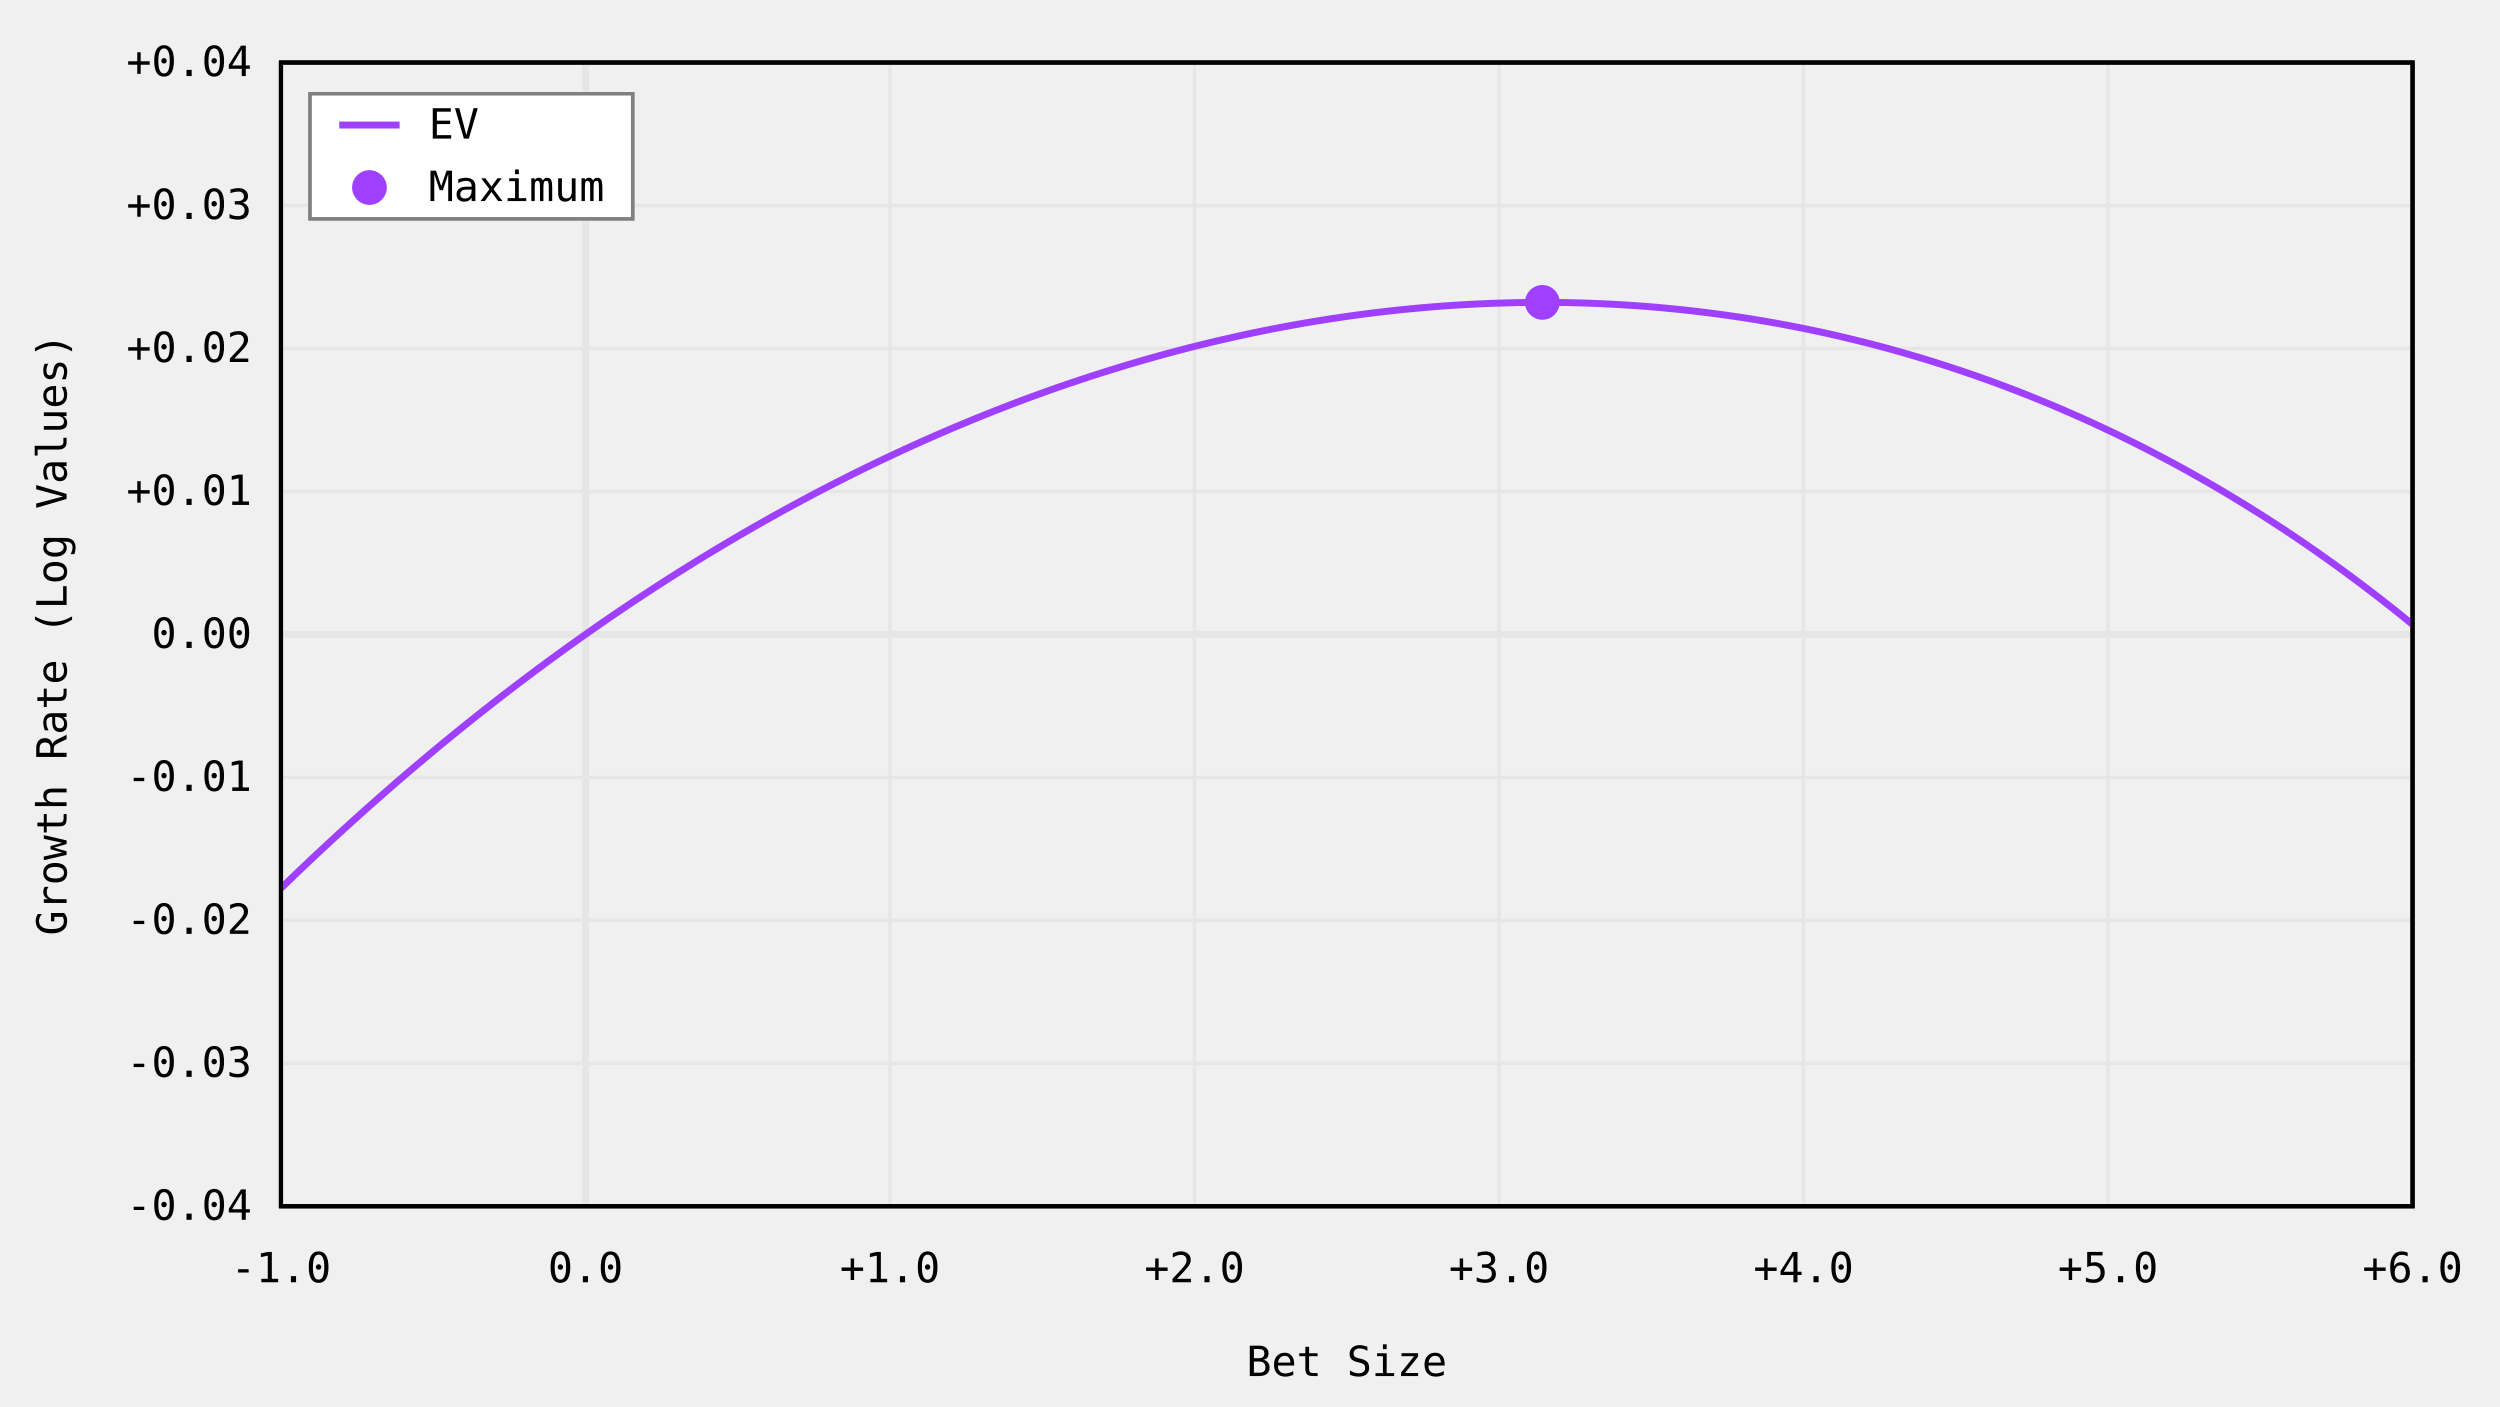
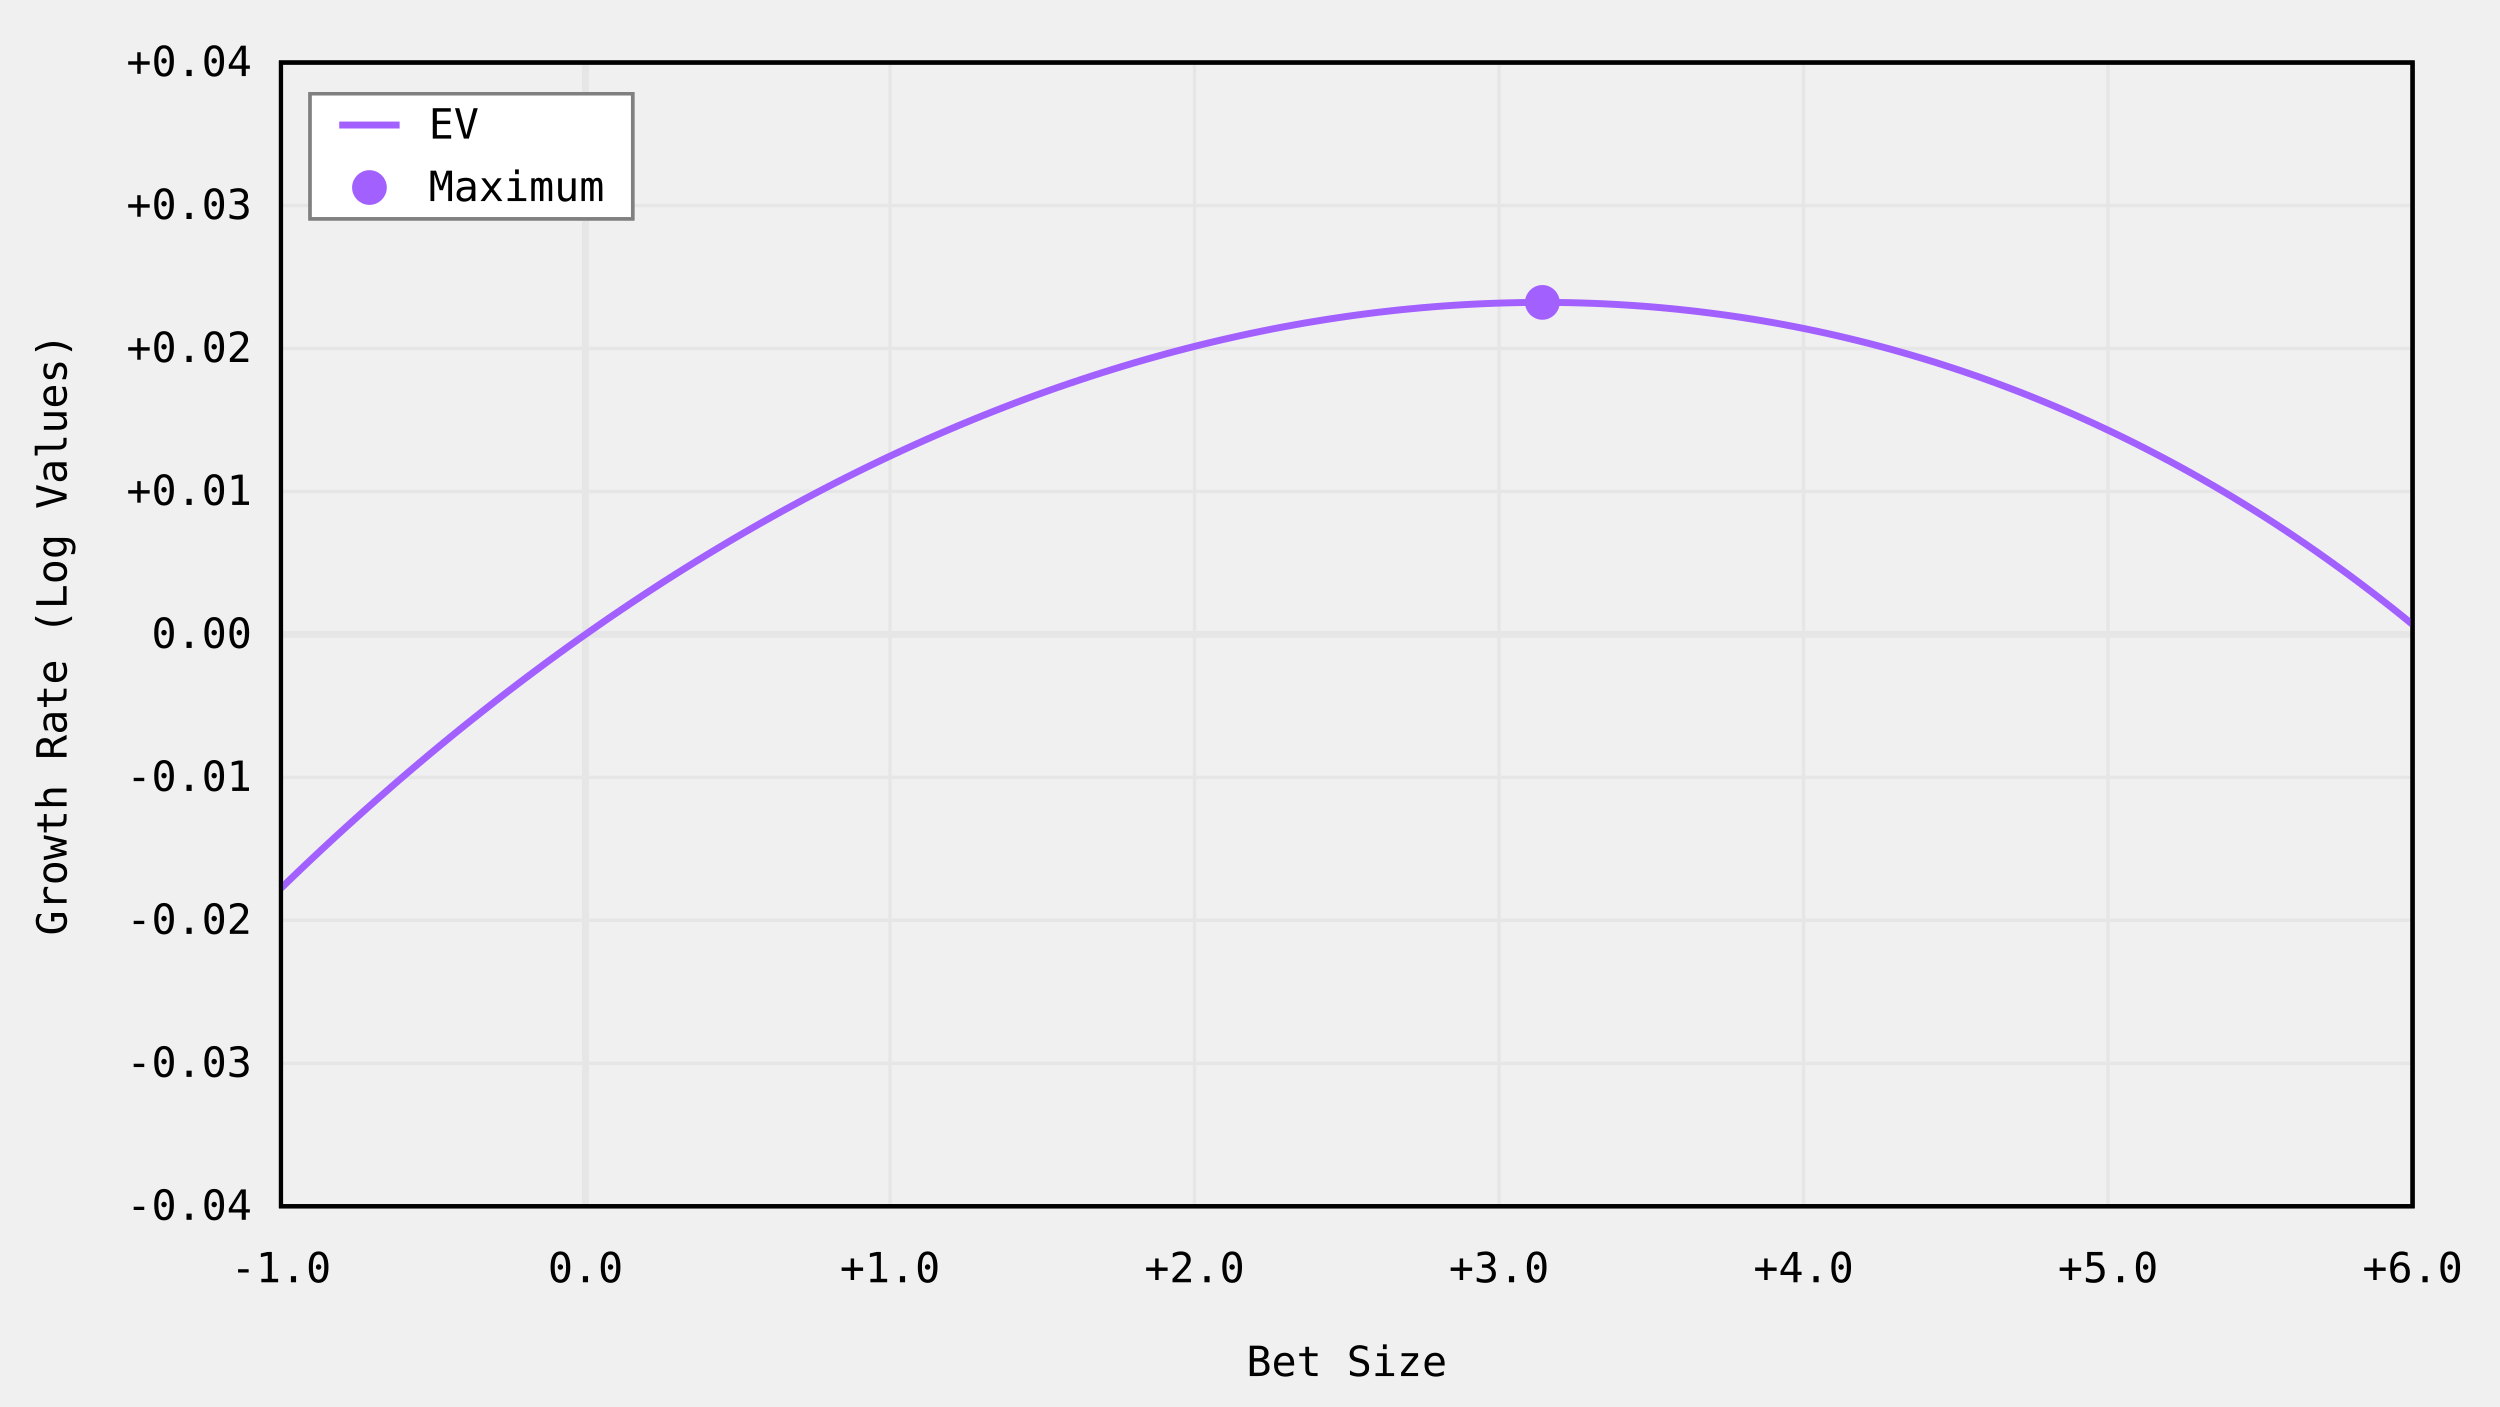
<svg xmlns="http://www.w3.org/2000/svg" xmlns:xlink="http://www.w3.org/1999/xlink" width="720" height="405" viewBox="0 0 720 405">
  <g id="gnuplot_canvas">
    <rect x="0" y="0" width="720" height="405" fill="none" />
    <defs>
      <circle id="gpDot" r="0.5" stroke-width="0.5" stroke="currentColor" />
      <path id="gpPt0" stroke-width="0.222" stroke="currentColor" d="M-1,0 h2 M0,-1 v2" />
      <path id="gpPt1" stroke-width="0.222" stroke="currentColor" d="M-1,-1 L1,1 M1,-1 L-1,1" />
      <path id="gpPt2" stroke-width="0.222" stroke="currentColor" d="M-1,0 L1,0 M0,-1 L0,1 M-1,-1 L1,1 M-1,1 L1,-1" />
      <rect id="gpPt3" stroke-width="0.222" stroke="currentColor" x="-1" y="-1" width="2" height="2" />
      <rect id="gpPt4" stroke-width="0.222" stroke="currentColor" fill="currentColor" x="-1" y="-1" width="2" height="2" />
      <circle id="gpPt5" stroke-width="0.222" stroke="currentColor" cx="0" cy="0" r="1" />
      <use xlink:href="#gpPt5" id="gpPt6" fill="currentColor" stroke="none" />
      <path id="gpPt7" stroke-width="0.222" stroke="currentColor" d="M0,-1.33 L-1.33,0.67 L1.33,0.67 z" />
      <use xlink:href="#gpPt7" id="gpPt8" fill="currentColor" stroke="none" />
      <use xlink:href="#gpPt7" id="gpPt9" stroke="currentColor" transform="rotate(180)" />
      <use xlink:href="#gpPt9" id="gpPt10" fill="currentColor" stroke="none" />
      <use xlink:href="#gpPt3" id="gpPt11" stroke="currentColor" transform="rotate(45)" />
      <use xlink:href="#gpPt11" id="gpPt12" fill="currentColor" stroke="none" />
      <path id="gpPt13" stroke-width="0.222" stroke="currentColor" d="M0,1.330 L1.265,0.411 L0.782,-1.067 L-0.782,-1.076 L-1.265,0.411 z" />
      <use xlink:href="#gpPt13" id="gpPt14" fill="currentColor" stroke="none" />
      <filter id="textbox" filterUnits="objectBoundingBox" x="0" y="0" height="1" width="1">
        <feFlood flood-color="white" flood-opacity="1" result="bgnd" />
        <feComposite in="SourceGraphic" in2="bgnd" operator="atop" />
      </filter>
      <filter id="greybox" filterUnits="objectBoundingBox" x="0" y="0" height="1" width="1">
        <feFlood flood-color="lightgrey" flood-opacity="1" result="grey" />
        <feComposite in="SourceGraphic" in2="grey" operator="atop" />
      </filter>
    </defs>
    <g fill="none" color="white" stroke="currentColor" stroke-width="1.00" stroke-linecap="butt" stroke-linejoin="miter">
</g>
    <g fill="none" color="white" stroke="currentColor" stroke-width="1.20" stroke-linecap="butt" stroke-linejoin="miter">
</g>
    <g fill="none" color="black" stroke="currentColor" stroke-width="1.20" stroke-linecap="butt" stroke-linejoin="miter">
</g>
    <g fill="none" color="black" stroke="black" stroke-width="1.00" stroke-linecap="butt" stroke-linejoin="miter">
</g>
    <g fill="none" color="black" stroke="currentColor" stroke-width="1.00" stroke-linecap="butt" stroke-linejoin="miter">
      <path stroke="rgb(230, 230, 230)" class="gridline" d="M80.92,182.70 L694.82,182.70  " />
    </g>
    <g fill="none" color="black" stroke="rgb(230, 230, 230)" stroke-width="1.20" stroke-linecap="butt" stroke-linejoin="miter">
</g>
    <g fill="none" color="black" stroke="currentColor" stroke-width="1.20" stroke-linecap="butt" stroke-linejoin="miter">
      <path stroke="black" d="M80.92,182.70 M694.82,182.70  " />
      <g transform="translate(72.53,186.60)" stroke="none" fill="black" font-family="monospace" font-size="12.00" text-anchor="end">
        <text>
          <tspan font-family="monospace">0.00</tspan>
        </text>
      </g>
    </g>
    <g fill="none" color="black" stroke="currentColor" stroke-width="1.20" stroke-linecap="butt" stroke-linejoin="miter">
</g>
    <g fill="none" color="black" stroke="black" stroke-width="1.00" stroke-linecap="butt" stroke-linejoin="miter">
</g>
    <g fill="none" color="black" stroke="currentColor" stroke-width="1.00" stroke-linecap="butt" stroke-linejoin="miter">
      <path stroke="rgb(230, 230, 230)" class="gridline" d="M80.92,347.40 L694.82,347.40  " />
    </g>
    <g fill="none" color="black" stroke="rgb(230, 230, 230)" stroke-width="1.20" stroke-linecap="butt" stroke-linejoin="miter">
</g>
    <g fill="none" color="black" stroke="currentColor" stroke-width="1.20" stroke-linecap="butt" stroke-linejoin="miter">
      <path stroke="black" d="M80.92,347.40 M694.82,347.40  " />
      <g transform="translate(72.53,351.30)" stroke="none" fill="black" font-family="monospace" font-size="12.00" text-anchor="end">
        <text>
          <tspan font-family="monospace">-0.04</tspan>
        </text>
      </g>
    </g>
    <g fill="none" color="black" stroke="currentColor" stroke-width="1.20" stroke-linecap="butt" stroke-linejoin="miter">
</g>
    <g fill="none" color="black" stroke="black" stroke-width="1.00" stroke-linecap="butt" stroke-linejoin="miter">
</g>
    <g fill="none" color="black" stroke="currentColor" stroke-width="1.00" stroke-linecap="butt" stroke-linejoin="miter">
      <path stroke="rgb(230, 230, 230)" class="gridline" d="M80.92,306.23 L694.82,306.23  " />
    </g>
    <g fill="none" color="black" stroke="rgb(230, 230, 230)" stroke-width="1.20" stroke-linecap="butt" stroke-linejoin="miter">
</g>
    <g fill="none" color="black" stroke="currentColor" stroke-width="1.20" stroke-linecap="butt" stroke-linejoin="miter">
      <path stroke="black" d="M80.92,306.23 M694.82,306.23  " />
      <g transform="translate(72.53,310.13)" stroke="none" fill="black" font-family="monospace" font-size="12.00" text-anchor="end">
        <text>
          <tspan font-family="monospace">-0.03</tspan>
        </text>
      </g>
    </g>
    <g fill="none" color="black" stroke="currentColor" stroke-width="1.20" stroke-linecap="butt" stroke-linejoin="miter">
</g>
    <g fill="none" color="black" stroke="black" stroke-width="1.00" stroke-linecap="butt" stroke-linejoin="miter">
</g>
    <g fill="none" color="black" stroke="currentColor" stroke-width="1.00" stroke-linecap="butt" stroke-linejoin="miter">
      <path stroke="rgb(230, 230, 230)" class="gridline" d="M80.92,265.05 L694.82,265.05  " />
    </g>
    <g fill="none" color="black" stroke="rgb(230, 230, 230)" stroke-width="1.20" stroke-linecap="butt" stroke-linejoin="miter">
</g>
    <g fill="none" color="black" stroke="currentColor" stroke-width="1.20" stroke-linecap="butt" stroke-linejoin="miter">
      <path stroke="black" d="M80.92,265.05 M694.82,265.05  " />
      <g transform="translate(72.53,268.95)" stroke="none" fill="black" font-family="monospace" font-size="12.00" text-anchor="end">
        <text>
          <tspan font-family="monospace">-0.02</tspan>
        </text>
      </g>
    </g>
    <g fill="none" color="black" stroke="currentColor" stroke-width="1.20" stroke-linecap="butt" stroke-linejoin="miter">
</g>
    <g fill="none" color="black" stroke="black" stroke-width="1.00" stroke-linecap="butt" stroke-linejoin="miter">
</g>
    <g fill="none" color="black" stroke="currentColor" stroke-width="1.00" stroke-linecap="butt" stroke-linejoin="miter">
      <path stroke="rgb(230, 230, 230)" class="gridline" d="M80.92,223.88 L694.82,223.88  " />
    </g>
    <g fill="none" color="black" stroke="rgb(230, 230, 230)" stroke-width="1.20" stroke-linecap="butt" stroke-linejoin="miter">
</g>
    <g fill="none" color="black" stroke="currentColor" stroke-width="1.20" stroke-linecap="butt" stroke-linejoin="miter">
      <path stroke="black" d="M80.92,223.88 M694.82,223.88  " />
      <g transform="translate(72.53,227.78)" stroke="none" fill="black" font-family="monospace" font-size="12.00" text-anchor="end">
        <text>
          <tspan font-family="monospace">-0.01</tspan>
        </text>
      </g>
    </g>
    <g fill="none" color="black" stroke="currentColor" stroke-width="1.20" stroke-linecap="butt" stroke-linejoin="miter">
</g>
    <g fill="none" color="black" stroke="black" stroke-width="1.00" stroke-linecap="butt" stroke-linejoin="miter">
</g>
    <g fill="none" color="black" stroke="currentColor" stroke-width="1.00" stroke-linecap="butt" stroke-linejoin="miter">
      <path stroke="rgb(230, 230, 230)" class="gridline" d="M80.92,182.70 L694.82,182.70  " />
    </g>
    <g fill="none" color="black" stroke="rgb(230, 230, 230)" stroke-width="1.20" stroke-linecap="butt" stroke-linejoin="miter">
</g>
    <g fill="none" color="black" stroke="currentColor" stroke-width="1.20" stroke-linecap="butt" stroke-linejoin="miter">
      <path stroke="black" d="M80.92,182.70 M694.82,182.70  " />
    </g>
    <g fill="none" color="black" stroke="black" stroke-width="1.00" stroke-linecap="butt" stroke-linejoin="miter">
</g>
    <g fill="none" color="black" stroke="currentColor" stroke-width="1.00" stroke-linecap="butt" stroke-linejoin="miter">
      <path stroke="rgb(230, 230, 230)" class="gridline" d="M80.92,141.53 L694.82,141.53  " />
    </g>
    <g fill="none" color="black" stroke="rgb(230, 230, 230)" stroke-width="1.20" stroke-linecap="butt" stroke-linejoin="miter">
</g>
    <g fill="none" color="black" stroke="currentColor" stroke-width="1.20" stroke-linecap="butt" stroke-linejoin="miter">
      <path stroke="black" d="M80.92,141.53 M694.82,141.53  " />
      <g transform="translate(72.53,145.43)" stroke="none" fill="black" font-family="monospace" font-size="12.00" text-anchor="end">
        <text>
          <tspan font-family="monospace">+0.01</tspan>
        </text>
      </g>
    </g>
    <g fill="none" color="black" stroke="currentColor" stroke-width="1.20" stroke-linecap="butt" stroke-linejoin="miter">
</g>
    <g fill="none" color="black" stroke="black" stroke-width="1.00" stroke-linecap="butt" stroke-linejoin="miter">
</g>
    <g fill="none" color="black" stroke="currentColor" stroke-width="1.00" stroke-linecap="butt" stroke-linejoin="miter">
      <path stroke="rgb(230, 230, 230)" class="gridline" d="M80.92,100.36 L694.82,100.36  " />
    </g>
    <g fill="none" color="black" stroke="rgb(230, 230, 230)" stroke-width="1.20" stroke-linecap="butt" stroke-linejoin="miter">
</g>
    <g fill="none" color="black" stroke="currentColor" stroke-width="1.20" stroke-linecap="butt" stroke-linejoin="miter">
      <path stroke="black" d="M80.92,100.36 M694.82,100.36  " />
      <g transform="translate(72.53,104.26)" stroke="none" fill="black" font-family="monospace" font-size="12.00" text-anchor="end">
        <text>
          <tspan font-family="monospace">+0.02</tspan>
        </text>
      </g>
    </g>
    <g fill="none" color="black" stroke="currentColor" stroke-width="1.20" stroke-linecap="butt" stroke-linejoin="miter">
</g>
    <g fill="none" color="black" stroke="black" stroke-width="1.00" stroke-linecap="butt" stroke-linejoin="miter">
</g>
    <g fill="none" color="black" stroke="currentColor" stroke-width="1.00" stroke-linecap="butt" stroke-linejoin="miter">
      <path stroke="rgb(230, 230, 230)" class="gridline" d="M80.92,59.18 L89.31,59.18 M182.21,59.18 L694.82,59.18  " />
    </g>
    <g fill="none" color="black" stroke="rgb(230, 230, 230)" stroke-width="1.20" stroke-linecap="butt" stroke-linejoin="miter">
</g>
    <g fill="none" color="black" stroke="currentColor" stroke-width="1.20" stroke-linecap="butt" stroke-linejoin="miter">
      <path stroke="black" d="M80.92,59.18 M694.82,59.18  " />
      <g transform="translate(72.53,63.08)" stroke="none" fill="black" font-family="monospace" font-size="12.00" text-anchor="end">
        <text>
          <tspan font-family="monospace">+0.03</tspan>
        </text>
      </g>
    </g>
    <g fill="none" color="black" stroke="currentColor" stroke-width="1.20" stroke-linecap="butt" stroke-linejoin="miter">
</g>
    <g fill="none" color="black" stroke="black" stroke-width="1.00" stroke-linecap="butt" stroke-linejoin="miter">
</g>
    <g fill="none" color="black" stroke="currentColor" stroke-width="1.00" stroke-linecap="butt" stroke-linejoin="miter">
      <path stroke="rgb(230, 230, 230)" class="gridline" d="M80.92,18.01 L694.82,18.01  " />
    </g>
    <g fill="none" color="black" stroke="rgb(230, 230, 230)" stroke-width="1.20" stroke-linecap="butt" stroke-linejoin="miter">
</g>
    <g fill="none" color="black" stroke="currentColor" stroke-width="1.20" stroke-linecap="butt" stroke-linejoin="miter">
      <path stroke="black" d="M80.92,18.01 M694.82,18.01  " />
      <g transform="translate(72.53,21.91)" stroke="none" fill="black" font-family="monospace" font-size="12.00" text-anchor="end">
        <text>
          <tspan font-family="monospace">+0.04</tspan>
        </text>
      </g>
    </g>
    <g fill="none" color="black" stroke="currentColor" stroke-width="1.20" stroke-linecap="butt" stroke-linejoin="miter">
</g>
    <g fill="none" color="black" stroke="black" stroke-width="1.00" stroke-linecap="butt" stroke-linejoin="miter">
</g>
    <g fill="none" color="black" stroke="currentColor" stroke-width="1.00" stroke-linecap="butt" stroke-linejoin="miter">
      <path stroke="rgb(230, 230, 230)" class="gridline" d="M168.62,347.40 L168.62,63.01 M168.62,27.01 L168.62,18.01  " />
    </g>
    <g fill="none" color="black" stroke="rgb(230, 230, 230)" stroke-width="1.20" stroke-linecap="butt" stroke-linejoin="miter">
</g>
    <g fill="none" color="black" stroke="currentColor" stroke-width="1.20" stroke-linecap="butt" stroke-linejoin="miter">
      <path stroke="black" d="M168.62,347.40 M168.62,18.01  " />
      <g transform="translate(168.62,369.30)" stroke="none" fill="black" font-family="monospace" font-size="12.00" text-anchor="middle">
        <text>
          <tspan font-family="monospace">0.0</tspan>
        </text>
      </g>
    </g>
    <g fill="none" color="black" stroke="currentColor" stroke-width="1.20" stroke-linecap="butt" stroke-linejoin="miter">
</g>
    <g fill="none" color="black" stroke="black" stroke-width="1.00" stroke-linecap="butt" stroke-linejoin="miter">
</g>
    <g fill="none" color="black" stroke="currentColor" stroke-width="1.00" stroke-linecap="butt" stroke-linejoin="miter">
      <path stroke="rgb(230, 230, 230)" class="gridline" d="M80.92,347.40 L80.92,18.01  " />
    </g>
    <g fill="none" color="black" stroke="rgb(230, 230, 230)" stroke-width="1.20" stroke-linecap="butt" stroke-linejoin="miter">
</g>
    <g fill="none" color="black" stroke="currentColor" stroke-width="1.20" stroke-linecap="butt" stroke-linejoin="miter">
      <path stroke="black" d="M80.92,347.40 M80.92,18.01  " />
      <g transform="translate(80.92,369.30)" stroke="none" fill="black" font-family="monospace" font-size="12.00" text-anchor="middle">
        <text>
          <tspan font-family="monospace">-1.0</tspan>
        </text>
      </g>
    </g>
    <g fill="none" color="black" stroke="currentColor" stroke-width="1.20" stroke-linecap="butt" stroke-linejoin="miter">
</g>
    <g fill="none" color="black" stroke="black" stroke-width="1.00" stroke-linecap="butt" stroke-linejoin="miter">
</g>
    <g fill="none" color="black" stroke="currentColor" stroke-width="1.00" stroke-linecap="butt" stroke-linejoin="miter">
      <path stroke="rgb(230, 230, 230)" class="gridline" d="M168.62,347.40 L168.62,63.01 M168.62,27.01 L168.62,18.01  " />
    </g>
    <g fill="none" color="black" stroke="rgb(230, 230, 230)" stroke-width="1.20" stroke-linecap="butt" stroke-linejoin="miter">
</g>
    <g fill="none" color="black" stroke="currentColor" stroke-width="1.20" stroke-linecap="butt" stroke-linejoin="miter">
      <path stroke="black" d="M168.62,347.40 M168.62,18.01  " />
    </g>
    <g fill="none" color="black" stroke="black" stroke-width="1.00" stroke-linecap="butt" stroke-linejoin="miter">
</g>
    <g fill="none" color="black" stroke="currentColor" stroke-width="1.00" stroke-linecap="butt" stroke-linejoin="miter">
      <path stroke="rgb(230, 230, 230)" class="gridline" d="M256.32,347.40 L256.32,18.01  " />
    </g>
    <g fill="none" color="black" stroke="rgb(230, 230, 230)" stroke-width="1.20" stroke-linecap="butt" stroke-linejoin="miter">
</g>
    <g fill="none" color="black" stroke="currentColor" stroke-width="1.20" stroke-linecap="butt" stroke-linejoin="miter">
      <path stroke="black" d="M256.32,347.40 M256.32,18.01  " />
      <g transform="translate(256.32,369.30)" stroke="none" fill="black" font-family="monospace" font-size="12.00" text-anchor="middle">
        <text>
          <tspan font-family="monospace">+1.0</tspan>
        </text>
      </g>
    </g>
    <g fill="none" color="black" stroke="currentColor" stroke-width="1.20" stroke-linecap="butt" stroke-linejoin="miter">
</g>
    <g fill="none" color="black" stroke="black" stroke-width="1.00" stroke-linecap="butt" stroke-linejoin="miter">
</g>
    <g fill="none" color="black" stroke="currentColor" stroke-width="1.00" stroke-linecap="butt" stroke-linejoin="miter">
      <path stroke="rgb(230, 230, 230)" class="gridline" d="M344.02,347.40 L344.02,18.01  " />
    </g>
    <g fill="none" color="black" stroke="rgb(230, 230, 230)" stroke-width="1.20" stroke-linecap="butt" stroke-linejoin="miter">
</g>
    <g fill="none" color="black" stroke="currentColor" stroke-width="1.20" stroke-linecap="butt" stroke-linejoin="miter">
      <path stroke="black" d="M344.02,347.40 M344.02,18.01  " />
      <g transform="translate(344.02,369.30)" stroke="none" fill="black" font-family="monospace" font-size="12.00" text-anchor="middle">
        <text>
          <tspan font-family="monospace">+2.0</tspan>
        </text>
      </g>
    </g>
    <g fill="none" color="black" stroke="currentColor" stroke-width="1.20" stroke-linecap="butt" stroke-linejoin="miter">
</g>
    <g fill="none" color="black" stroke="black" stroke-width="1.00" stroke-linecap="butt" stroke-linejoin="miter">
</g>
    <g fill="none" color="black" stroke="currentColor" stroke-width="1.00" stroke-linecap="butt" stroke-linejoin="miter">
      <path stroke="rgb(230, 230, 230)" class="gridline" d="M431.72,347.40 L431.72,18.01  " />
    </g>
    <g fill="none" color="black" stroke="rgb(230, 230, 230)" stroke-width="1.20" stroke-linecap="butt" stroke-linejoin="miter">
</g>
    <g fill="none" color="black" stroke="currentColor" stroke-width="1.20" stroke-linecap="butt" stroke-linejoin="miter">
      <path stroke="black" d="M431.72,347.40 M431.72,18.01  " />
      <g transform="translate(431.72,369.30)" stroke="none" fill="black" font-family="monospace" font-size="12.00" text-anchor="middle">
        <text>
          <tspan font-family="monospace">+3.0</tspan>
        </text>
      </g>
    </g>
    <g fill="none" color="black" stroke="currentColor" stroke-width="1.20" stroke-linecap="butt" stroke-linejoin="miter">
</g>
    <g fill="none" color="black" stroke="black" stroke-width="1.00" stroke-linecap="butt" stroke-linejoin="miter">
</g>
    <g fill="none" color="black" stroke="currentColor" stroke-width="1.00" stroke-linecap="butt" stroke-linejoin="miter">
      <path stroke="rgb(230, 230, 230)" class="gridline" d="M519.42,347.40 L519.42,18.01  " />
    </g>
    <g fill="none" color="black" stroke="rgb(230, 230, 230)" stroke-width="1.20" stroke-linecap="butt" stroke-linejoin="miter">
</g>
    <g fill="none" color="black" stroke="currentColor" stroke-width="1.20" stroke-linecap="butt" stroke-linejoin="miter">
      <path stroke="black" d="M519.42,347.40 M519.42,18.01  " />
      <g transform="translate(519.42,369.30)" stroke="none" fill="black" font-family="monospace" font-size="12.00" text-anchor="middle">
        <text>
          <tspan font-family="monospace">+4.0</tspan>
        </text>
      </g>
    </g>
    <g fill="none" color="black" stroke="currentColor" stroke-width="1.20" stroke-linecap="butt" stroke-linejoin="miter">
</g>
    <g fill="none" color="black" stroke="black" stroke-width="1.00" stroke-linecap="butt" stroke-linejoin="miter">
</g>
    <g fill="none" color="black" stroke="currentColor" stroke-width="1.00" stroke-linecap="butt" stroke-linejoin="miter">
      <path stroke="rgb(230, 230, 230)" class="gridline" d="M607.12,347.40 L607.12,18.01  " />
    </g>
    <g fill="none" color="black" stroke="rgb(230, 230, 230)" stroke-width="1.20" stroke-linecap="butt" stroke-linejoin="miter">
</g>
    <g fill="none" color="black" stroke="currentColor" stroke-width="1.20" stroke-linecap="butt" stroke-linejoin="miter">
      <path stroke="black" d="M607.12,347.40 M607.12,18.01  " />
      <g transform="translate(607.12,369.30)" stroke="none" fill="black" font-family="monospace" font-size="12.00" text-anchor="middle">
        <text>
          <tspan font-family="monospace">+5.0</tspan>
        </text>
      </g>
    </g>
    <g fill="none" color="black" stroke="currentColor" stroke-width="1.20" stroke-linecap="butt" stroke-linejoin="miter">
</g>
    <g fill="none" color="black" stroke="black" stroke-width="1.00" stroke-linecap="butt" stroke-linejoin="miter">
</g>
    <g fill="none" color="black" stroke="currentColor" stroke-width="1.00" stroke-linecap="butt" stroke-linejoin="miter">
      <path stroke="rgb(230, 230, 230)" class="gridline" d="M694.82,347.40 L694.82,18.01  " />
    </g>
    <g fill="none" color="black" stroke="rgb(230, 230, 230)" stroke-width="1.20" stroke-linecap="butt" stroke-linejoin="miter">
</g>
    <g fill="none" color="black" stroke="currentColor" stroke-width="1.20" stroke-linecap="butt" stroke-linejoin="miter">
      <path stroke="black" d="M694.82,347.40 M694.82,18.01  " />
      <g transform="translate(694.82,369.30)" stroke="none" fill="black" font-family="monospace" font-size="12.00" text-anchor="middle">
        <text>
          <tspan font-family="monospace">+6.0</tspan>
        </text>
      </g>
    </g>
    <g fill="none" color="black" stroke="currentColor" stroke-width="1.20" stroke-linecap="butt" stroke-linejoin="miter">
</g>
    <g fill="none" color="black" stroke="black" stroke-width="2.00" stroke-linecap="butt" stroke-linejoin="miter">
</g>
    <g fill="none" color="black" stroke="currentColor" stroke-width="2.00" stroke-linecap="butt" stroke-linejoin="miter">
      <path stroke="rgb(230, 230, 230)" d="M80.92,182.70 L694.82,182.70  " />
    </g>
    <g fill="none" color="black" stroke="currentColor" stroke-width="2.00" stroke-linecap="butt" stroke-linejoin="miter">
      <path stroke="rgb(230, 230, 230)" d="M168.62,347.40 L168.62,18.01  " />
    </g>
    <g fill="none" color="black" stroke="rgb(230, 230, 230)" stroke-width="1.20" stroke-linecap="butt" stroke-linejoin="miter">
</g>
    <g fill="none" color="black" stroke="currentColor" stroke-width="1.20" stroke-linecap="butt" stroke-linejoin="miter">
      <path stroke="black" d="M80.92,18.01 L80.92,347.40 L694.82,347.40 L694.82,18.01 L80.92,18.01 Z  " />
    </g>
    <g fill="none" color="black" stroke="currentColor" stroke-width="1.20" stroke-linecap="butt" stroke-linejoin="miter">
      <g transform="translate(19.18,182.71) rotate(270)" stroke="none" fill="black" font-family="monospace" font-size="12.00" text-anchor="middle">
        <text>
          <tspan font-family="monospace">Growth Rate (Log Values)</tspan>
        </text>
      </g>
    </g>
    <g fill="none" color="black" stroke="currentColor" stroke-width="1.20" stroke-linecap="butt" stroke-linejoin="miter">
      <g transform="translate(387.87,396.30)" stroke="none" fill="black" font-family="monospace" font-size="12.00" text-anchor="middle">
        <text>
          <tspan font-family="monospace">Bet Size</tspan>
        </text>
      </g>
    </g>
    <g fill="none" color="black" stroke="currentColor" stroke-width="1.20" stroke-linecap="butt" stroke-linejoin="miter">
</g>
    <g fill="none" color="black" stroke="currentColor" stroke-width="1.00" stroke-linecap="butt" stroke-linejoin="miter">
</g>
    <g fill="none" color="black" stroke="currentColor" stroke-width="1.00" stroke-linecap="butt" stroke-linejoin="miter">
      <path stroke="rgb(128, 128, 128)" d="M89.31,63.01 L89.31,27.01 L182.21,27.01 L182.21,63.01 L89.31,63.01 Z  " />
    </g>
    <g id="gnuplot_plot_1">
      <g fill="none" color="white" stroke="rgb(128, 128, 128)" stroke-width="2.00" stroke-linecap="butt" stroke-linejoin="miter">
</g>
      <g fill="none" color="black" stroke="currentColor" stroke-width="2.00" stroke-linecap="butt" stroke-linejoin="miter">
-         <path stroke="rgb(159,  64, 255)" d="M80.92,255.82 L83.99,252.86 L87.06,249.92 L90.13,247.02 L93.20,244.15 L96.27,241.31 L99.34,238.50 L102.41,235.72   L105.48,232.97 L108.55,230.25 L111.62,227.56 L114.68,224.89 L117.75,222.26 L120.82,219.66 L123.89,217.08 L126.96,214.53   L130.03,212.01 L133.10,209.52 L136.17,207.06 L139.24,204.63 L142.31,202.22 L145.38,199.84 L148.45,197.49 L151.52,195.16   L154.59,192.87 L157.66,190.59 L160.73,188.35 L163.80,186.13 L166.87,183.94 L169.94,181.78 L173.01,179.64 L176.07,177.53   L179.14,175.45 L182.21,173.39 L185.28,171.36 L188.35,169.35 L191.42,167.37 L194.49,165.41 L197.56,163.49 L200.63,161.58   L203.70,159.70 L206.77,157.85 L209.84,156.02 L212.91,154.22 L215.98,152.44 L219.05,150.69 L222.12,148.96 L225.19,147.25   L228.26,145.58 L231.33,143.92 L234.40,142.29 L237.46,140.69 L240.53,139.11 L243.60,137.55 L246.67,136.02 L249.74,134.51   L252.81,133.03 L255.88,131.57 L258.95,130.13 L262.02,128.72 L265.09,127.33 L268.16,125.97 L271.23,124.63 L274.30,123.31   L277.37,122.02 L280.44,120.75 L283.51,119.51 L286.58,118.29 L289.65,117.09 L292.72,115.91 L295.78,114.76 L298.85,113.64   L301.92,112.53 L304.99,111.45 L308.06,110.40 L311.13,109.37 L314.20,108.36 L317.27,107.37 L320.34,106.41 L323.41,105.47   L326.48,104.55 L329.55,103.66 L332.62,102.79 L335.69,101.94 L338.76,101.12 L341.83,100.32 L344.90,99.54 L347.97,98.79   L351.04,98.06 L354.11,97.36 L357.18,96.67 L360.24,96.01 L363.31,95.38 L366.38,94.76 L369.45,94.17 L372.52,93.61   L375.59,93.06 L378.66,92.55 L381.73,92.05 L384.80,91.58 L387.87,91.13 L390.94,90.70 L394.01,90.30 L397.08,89.92   L400.15,89.57 L403.22,89.23 L406.29,88.93 L409.36,88.64 L412.43,88.38 L415.50,88.14 L418.57,87.93 L421.63,87.74   L424.70,87.58 L427.77,87.44 L430.84,87.32 L433.91,87.23 L436.98,87.16 L440.05,87.11 L443.12,87.09 L446.19,87.09   L449.26,87.12 L452.33,87.17 L455.40,87.25 L458.47,87.35 L461.54,87.48 L464.61,87.63 L467.68,87.81 L470.75,88.01   L473.82,88.23 L476.89,88.48 L479.96,88.76 L483.02,89.06 L486.09,89.39 L489.16,89.74 L492.23,90.12 L495.30,90.52   L498.37,90.95 L501.44,91.40 L504.51,91.88 L507.58,92.39 L510.65,92.92 L513.72,93.48 L516.79,94.07 L519.86,94.68   L522.93,95.32 L526.00,95.98 L529.07,96.68 L532.14,97.40 L535.21,98.15 L538.28,98.92 L541.35,99.72 L544.41,100.55   L547.48,101.41 L550.55,102.30 L553.62,103.21 L556.69,104.15 L559.76,105.13 L562.83,106.13 L565.90,107.16 L568.97,108.21   L572.04,109.30 L575.11,110.42 L578.18,111.57 L581.25,112.74 L584.32,113.95 L587.39,115.19 L590.46,116.46 L593.53,117.76   L596.60,119.09 L599.67,120.45 L602.73,121.84 L605.80,123.27 L608.87,124.72 L611.94,126.21 L615.01,127.73 L618.08,129.29   L621.15,130.88 L624.22,132.50 L627.29,134.15 L630.36,135.84 L633.43,137.57 L636.50,139.33 L639.57,141.12 L642.64,142.95   L645.71,144.82 L648.78,146.72 L651.85,148.65 L654.92,150.63 L657.99,152.64 L661.06,154.69 L664.13,156.78 L667.19,158.90   L670.26,161.07 L673.33,163.27 L676.40,165.52 L679.47,167.80 L682.54,170.13 L685.61,172.49 L688.68,174.90 L691.75,177.35   L694.82,179.85  " />
+         <path stroke="rgb(162,  96, 255)" d="M80.92,255.82 L83.99,252.86 L87.06,249.92 L90.13,247.02 L93.20,244.15 L96.27,241.31 L99.34,238.50 L102.41,235.72   L105.48,232.97 L108.55,230.25 L111.62,227.56 L114.68,224.89 L117.75,222.26 L120.82,219.66 L123.89,217.08 L126.96,214.53   L130.03,212.01 L133.10,209.52 L136.17,207.06 L139.24,204.63 L142.31,202.22 L145.38,199.84 L148.45,197.49 L151.52,195.16   L154.59,192.87 L157.66,190.59 L160.73,188.35 L163.80,186.13 L166.87,183.94 L169.94,181.78 L173.01,179.64 L176.07,177.53   L179.14,175.45 L182.21,173.39 L185.28,171.36 L188.35,169.35 L191.42,167.37 L194.49,165.41 L197.56,163.49 L200.63,161.58   L203.70,159.70 L206.77,157.85 L209.84,156.02 L212.91,154.22 L215.98,152.44 L219.05,150.69 L222.12,148.96 L225.19,147.25   L228.26,145.58 L231.33,143.92 L234.40,142.29 L237.46,140.69 L240.53,139.11 L243.60,137.55 L246.67,136.02 L249.74,134.51   L252.81,133.03 L255.88,131.57 L258.95,130.13 L262.02,128.72 L265.09,127.33 L268.16,125.97 L271.23,124.63 L274.30,123.31   L277.37,122.02 L280.44,120.75 L283.51,119.51 L286.58,118.29 L289.65,117.09 L292.72,115.91 L295.78,114.76 L298.85,113.64   L301.92,112.53 L304.99,111.45 L308.06,110.40 L311.13,109.37 L314.20,108.36 L317.27,107.37 L320.34,106.41 L323.41,105.47   L326.48,104.55 L329.55,103.66 L332.62,102.79 L335.69,101.94 L338.76,101.12 L341.83,100.32 L344.90,99.54 L347.97,98.79   L351.04,98.06 L354.11,97.36 L357.18,96.67 L360.24,96.01 L363.31,95.38 L366.38,94.76 L369.45,94.17 L372.52,93.61   L375.59,93.06 L378.66,92.55 L381.73,92.05 L384.80,91.58 L387.87,91.13 L390.94,90.70 L394.01,90.30 L397.08,89.92   L400.15,89.57 L403.22,89.23 L406.29,88.93 L409.36,88.64 L412.43,88.38 L415.50,88.14 L418.57,87.93 L421.63,87.74   L424.70,87.58 L427.77,87.44 L430.84,87.32 L433.91,87.23 L436.98,87.16 L440.05,87.11 L443.12,87.09 L446.19,87.09   L449.26,87.12 L452.33,87.17 L455.40,87.25 L458.47,87.35 L461.54,87.48 L464.61,87.63 L467.68,87.81 L470.75,88.01   L473.82,88.23 L476.89,88.48 L479.96,88.76 L483.02,89.06 L486.09,89.39 L489.16,89.74 L492.23,90.12 L495.30,90.52   L498.37,90.95 L501.44,91.40 L504.51,91.88 L507.58,92.39 L510.65,92.92 L513.72,93.48 L516.79,94.07 L519.86,94.68   L522.93,95.32 L526.00,95.98 L529.07,96.68 L532.14,97.40 L535.21,98.15 L538.28,98.92 L541.35,99.72 L544.41,100.55   L547.48,101.41 L550.55,102.30 L553.62,103.21 L556.69,104.15 L559.76,105.13 L562.83,106.13 L565.90,107.16 L568.97,108.21   L572.04,109.30 L575.11,110.42 L578.18,111.57 L581.25,112.74 L584.32,113.95 L587.39,115.19 L590.46,116.46 L593.53,117.76   L596.60,119.09 L599.67,120.45 L602.73,121.84 L605.80,123.27 L608.87,124.72 L611.94,126.21 L615.01,127.73 L618.08,129.29   L621.15,130.88 L624.22,132.50 L627.29,134.15 L630.36,135.84 L633.43,137.57 L636.50,139.33 L639.57,141.12 L642.64,142.95   L645.71,144.82 L648.78,146.72 L651.85,148.65 L654.92,150.63 L657.99,152.64 L661.06,154.69 L664.13,156.78 L667.19,158.90   L670.26,161.07 L673.33,163.27 L676.40,165.52 L679.47,167.80 L682.54,170.13 L685.61,172.49 L688.68,174.90 L691.75,177.35   L694.82,179.85  " />
      </g>
    </g>
    <g id="gnuplot_plot_2">
-       <g fill="none" color="white" stroke="rgb(159,  64, 255)" stroke-width="1.00" stroke-linecap="butt" stroke-linejoin="miter">
+       <g fill="none" color="white" stroke="rgb(162,  96, 255)" stroke-width="1.00" stroke-linecap="butt" stroke-linejoin="miter">
</g>
      <g fill="none" color="black" stroke="currentColor" stroke-width="1.00" stroke-linecap="butt" stroke-linejoin="miter">
-         <use xlink:href="#gpPt6" transform="translate(444.20,87.09) scale(4.50)" color="rgb(159,  64, 255)" />
+         <use xlink:href="#gpPt6" transform="translate(444.20,87.09) scale(4.50)" color="rgb(162,  96, 255)" />
      </g>
    </g>
    <g stroke="none" shape-rendering="crispEdges">
      <polygon fill="white" points="89.31,63.01 182.21,63.01 182.21,27.01 89.31,27.01 " />
    </g>
    <g fill="none" color="black" stroke="currentColor" stroke-width="1.00" stroke-linecap="butt" stroke-linejoin="miter">
      <path stroke="rgb(128, 128, 128)" d="M89.31,63.01 L89.31,27.01 L182.21,27.01 L182.21,63.01 L89.31,63.01 Z  " />
    </g>
    <g id="gnuplot_plot_1">
      <g fill="none" color="white" stroke="rgb(128, 128, 128)" stroke-width="2.00" stroke-linecap="butt" stroke-linejoin="miter">
</g>
      <g fill="none" color="black" stroke="currentColor" stroke-width="2.00" stroke-linecap="butt" stroke-linejoin="miter">
        <g transform="translate(123.48,39.91)" stroke="none" fill="black" font-family="monospace" font-size="12.00" text-anchor="start">
          <text>
            <tspan font-family="monospace">EV</tspan>
          </text>
        </g>
      </g>
      <g fill="none" color="black" stroke="currentColor" stroke-width="2.00" stroke-linecap="butt" stroke-linejoin="miter">
-         <path stroke="rgb(159,  64, 255)" d="M97.70,36.01 L115.09,36.01  " />
+         <path stroke="rgb(162,  96, 255)" d="M97.70,36.01 L115.09,36.01  " />
      </g>
    </g>
    <g id="gnuplot_plot_2">
-       <g fill="none" color="white" stroke="rgb(159,  64, 255)" stroke-width="1.00" stroke-linecap="butt" stroke-linejoin="miter">
+       <g fill="none" color="white" stroke="rgb(162,  96, 255)" stroke-width="1.00" stroke-linecap="butt" stroke-linejoin="miter">
</g>
      <g fill="none" color="black" stroke="currentColor" stroke-width="1.00" stroke-linecap="butt" stroke-linejoin="miter">
        <g transform="translate(123.48,57.91)" stroke="none" fill="black" font-family="monospace" font-size="12.00" text-anchor="start">
          <text>
            <tspan font-family="monospace">Maximum</tspan>
          </text>
        </g>
      </g>
      <g fill="none" color="black" stroke="currentColor" stroke-width="1.00" stroke-linecap="butt" stroke-linejoin="miter">
-         <use xlink:href="#gpPt6" transform="translate(106.40,54.01) scale(4.50)" color="rgb(159,  64, 255)" />
-       </g>
-     </g>
-     <g fill="none" color="white" stroke="rgb(159,  64, 255)" stroke-width="2.00" stroke-linecap="butt" stroke-linejoin="miter">
+         <use xlink:href="#gpPt6" transform="translate(106.40,54.01) scale(4.50)" color="rgb(162,  96, 255)" />
+       </g>
+     </g>
+     <g fill="none" color="white" stroke="rgb(162,  96, 255)" stroke-width="2.00" stroke-linecap="butt" stroke-linejoin="miter">
</g>
    <g fill="none" color="black" stroke="currentColor" stroke-width="2.00" stroke-linecap="butt" stroke-linejoin="miter">
</g>
    <g fill="none" color="black" stroke="black" stroke-width="1.20" stroke-linecap="butt" stroke-linejoin="miter">
</g>
    <g fill="none" color="black" stroke="currentColor" stroke-width="1.20" stroke-linecap="butt" stroke-linejoin="miter">
      <path stroke="black" d="M80.92,18.01 L80.92,347.40 L694.82,347.40 L694.82,18.01 L80.92,18.01 Z  " />
    </g>
    <g fill="none" color="black" stroke="currentColor" stroke-width="1.20" stroke-linecap="butt" stroke-linejoin="miter">
</g>
  </g>
</svg>
